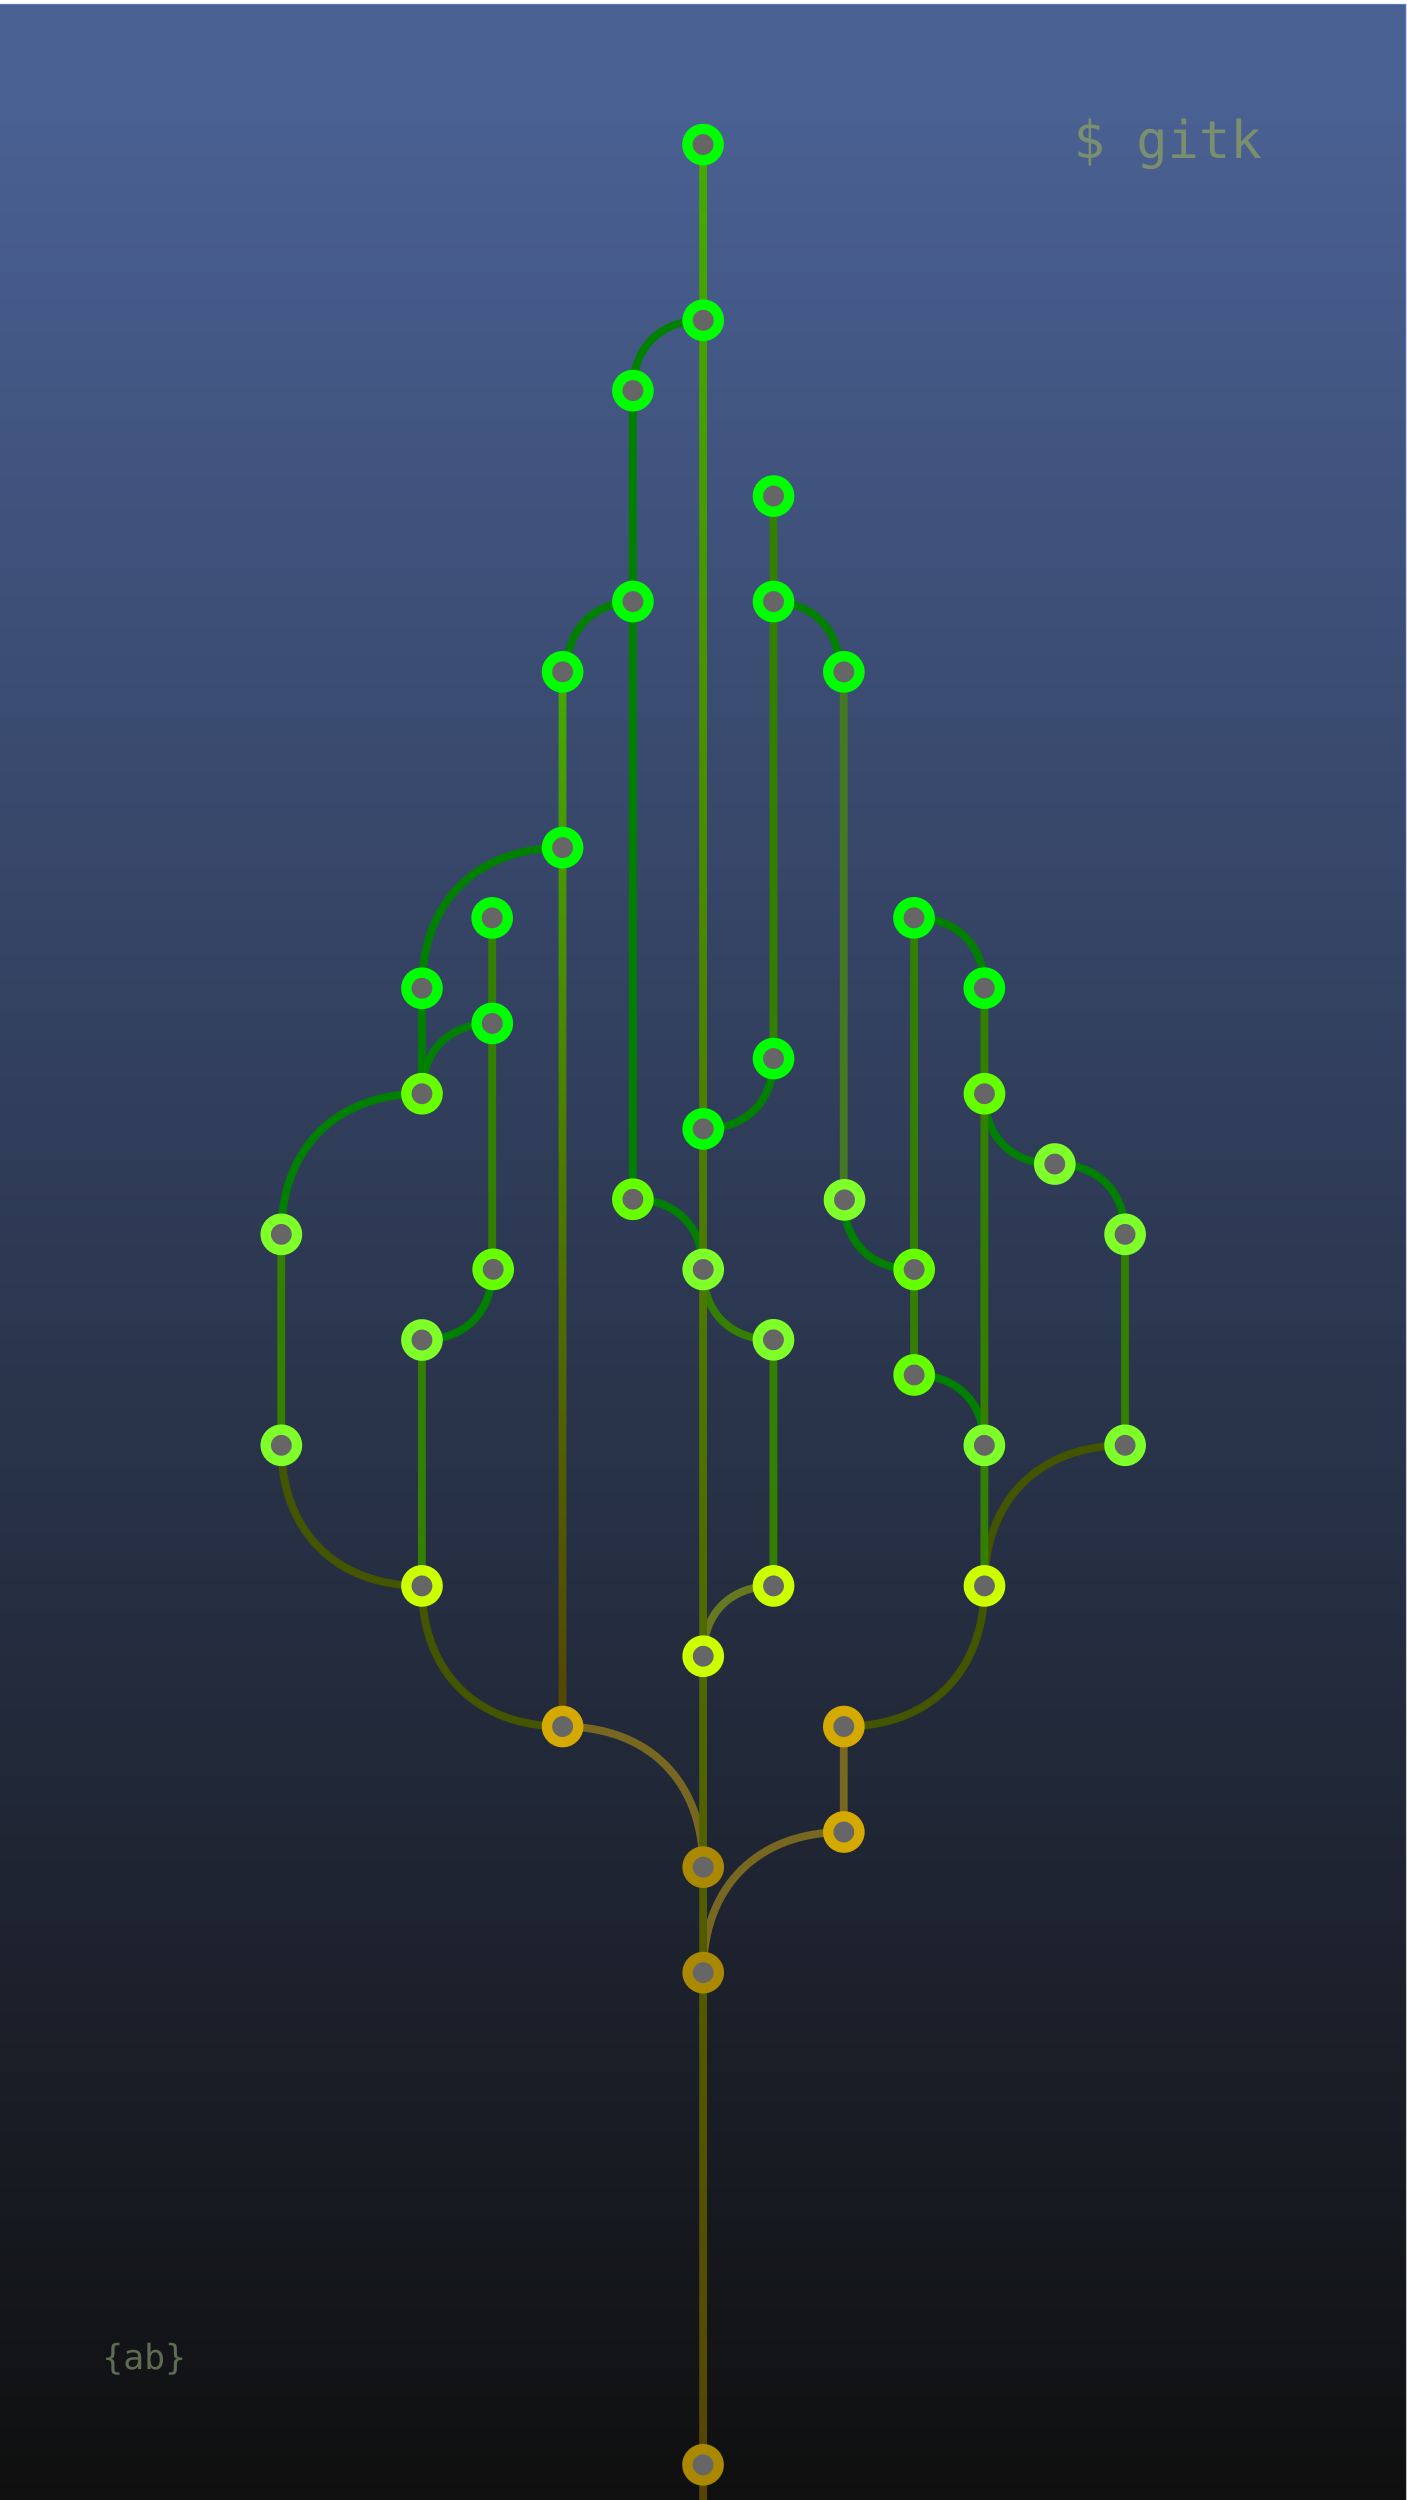
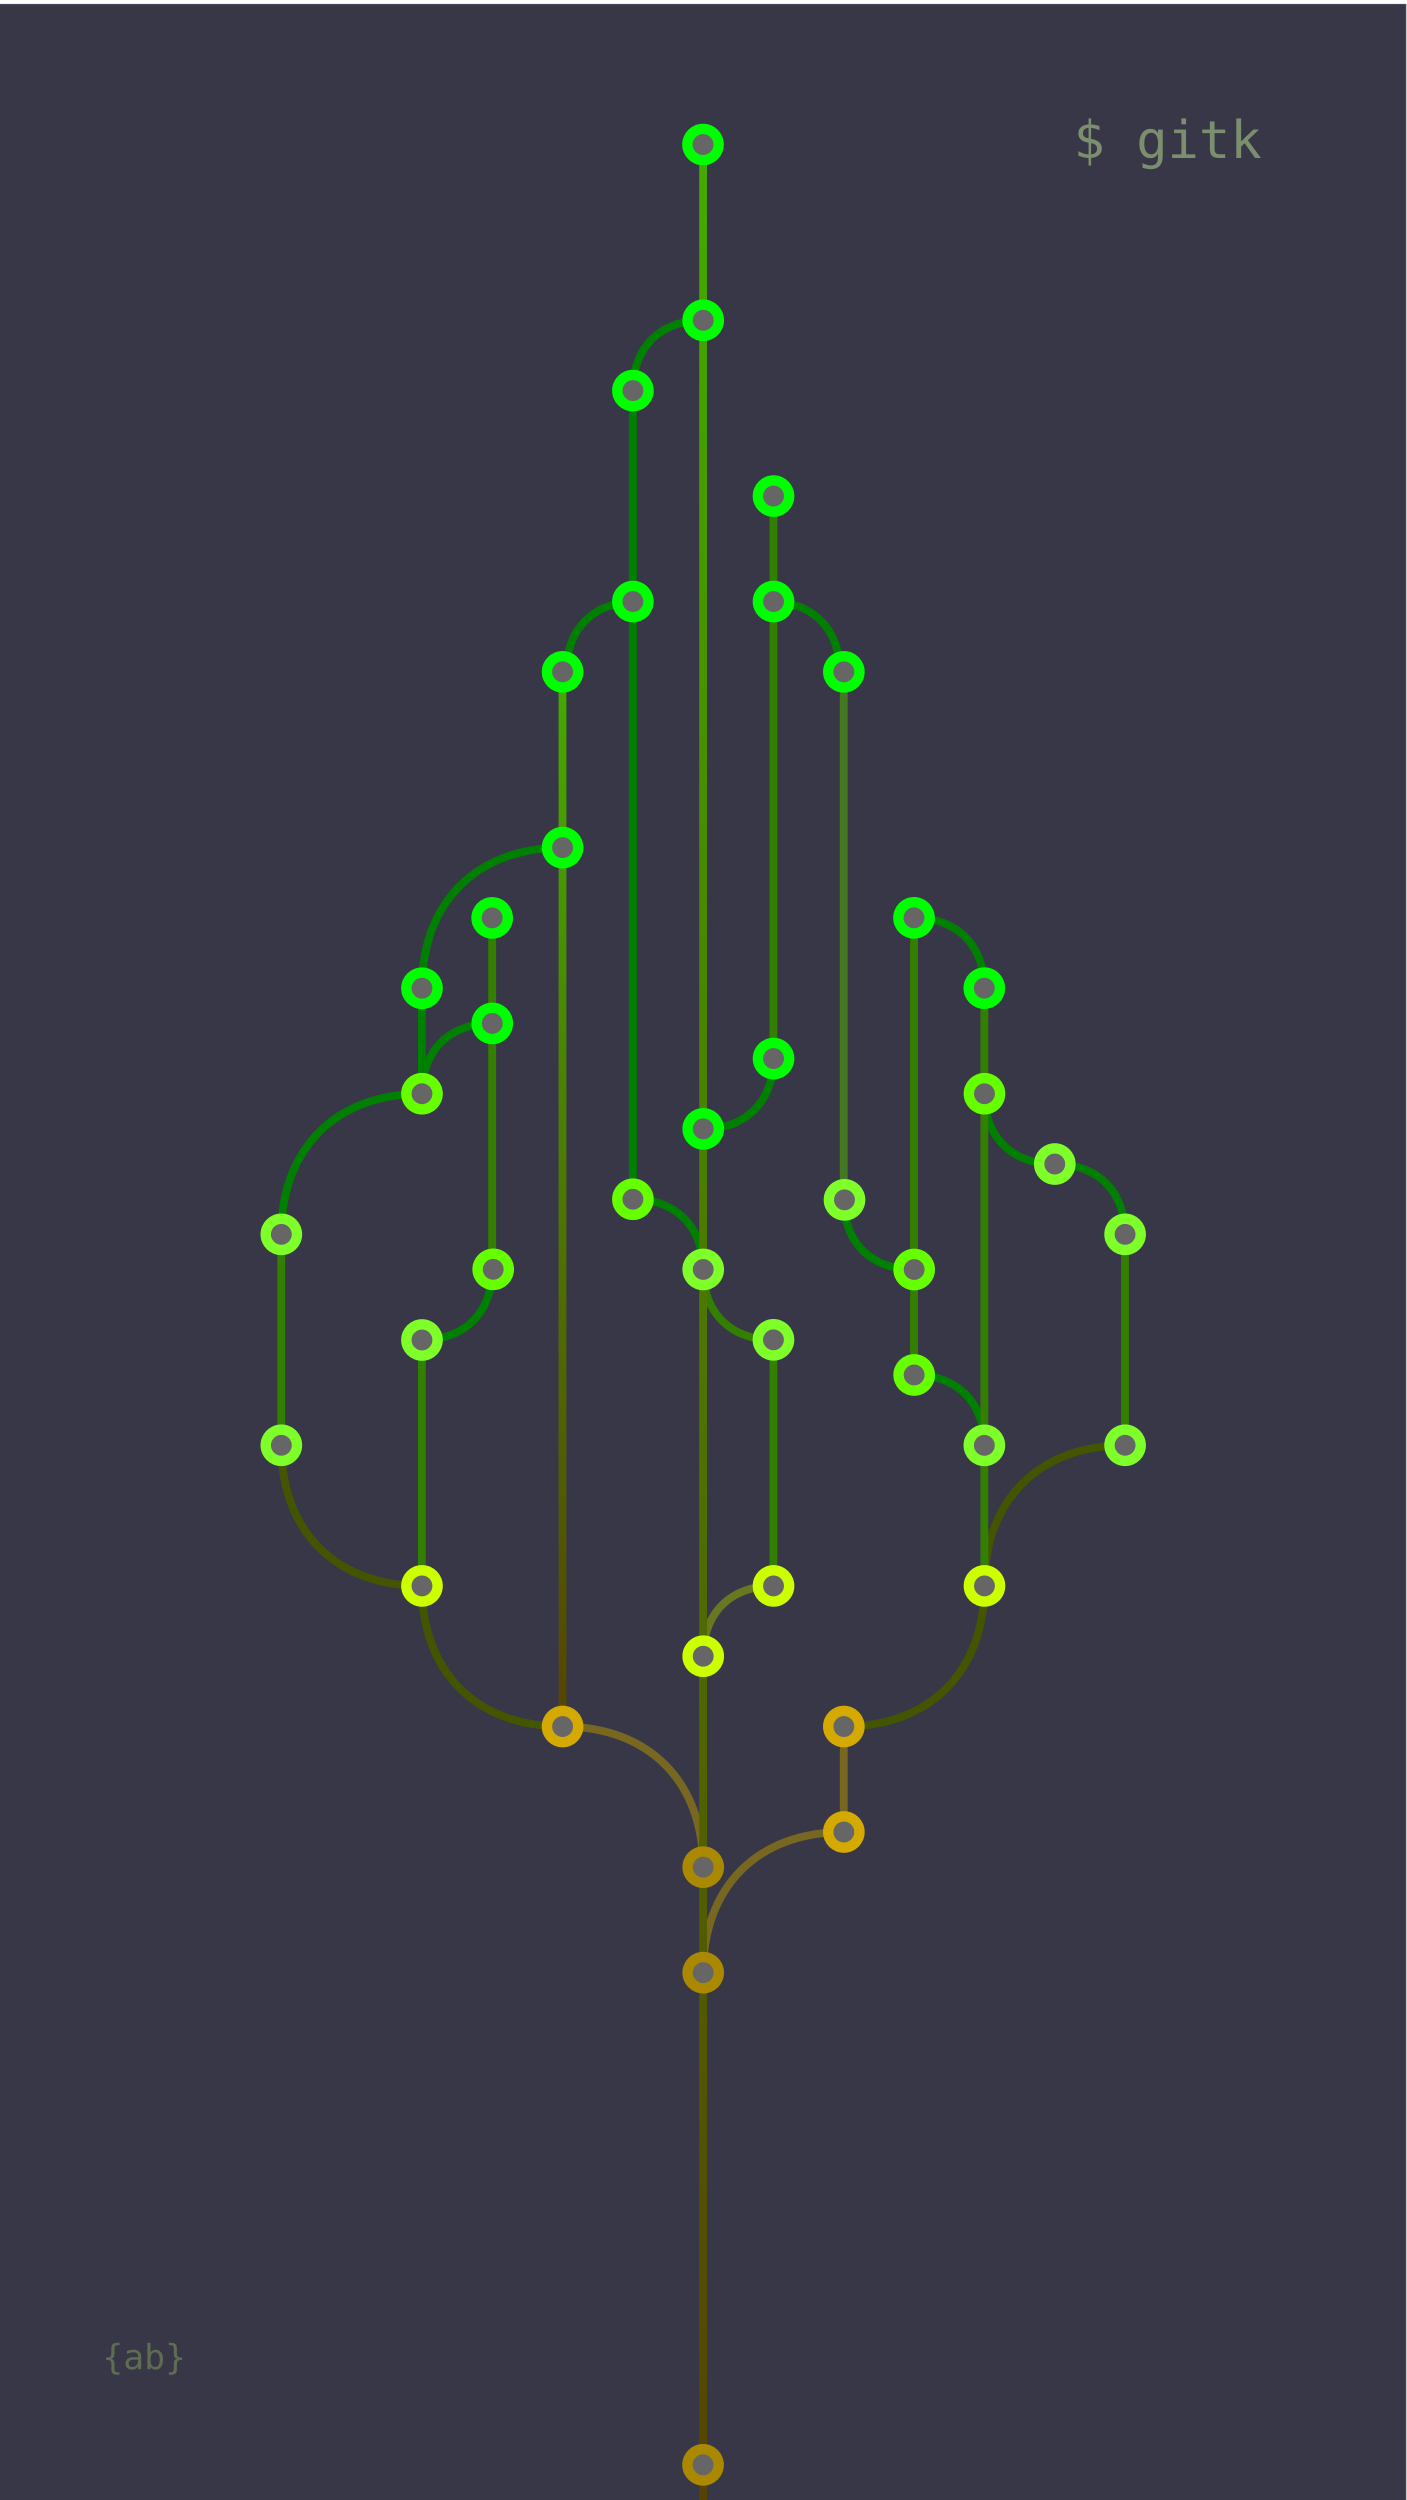
<svg xmlns="http://www.w3.org/2000/svg" xmlns:ns1="http://www.openswatchbook.org/uri/2009/osb" xmlns:xlink="http://www.w3.org/1999/xlink" width="1080" height="1920" viewBox="0 0 1080 1920" version="1.1" id="SVGRoot">
  <defs id="defs10">
-     <linearGradient id="linearGradient2497">
-       <stop style="stop-color:#0f0f0f;stop-opacity:1" offset="0" id="stop2493" />
-       <stop style="stop-color:#496092;stop-opacity:1" offset="1" id="stop2495" />
-     </linearGradient>
    <linearGradient id="linearGradient1107">
      <stop style="stop-color:#554400;stop-opacity:1;" offset="0" id="stop1103" />
      <stop style="stop-color:#44aa00;stop-opacity:1" offset="1" id="stop1105" />
    </linearGradient>
    <linearGradient id="linearGradient10115">
      <stop style="stop-color:#87de87;stop-opacity:1;" offset="0" id="stop10111" />
      <stop style="stop-color:#87de87;stop-opacity:0;" offset="1" id="stop10113" />
    </linearGradient>
    <linearGradient id="linearGradient10075" ns1:paint="solid">
      <stop style="stop-color:#1a1a1a;stop-opacity:1;" offset="0" id="stop10073" />
    </linearGradient>
    <filter style="color-interpolation-filters:sRGB" id="filter9526">
      <feTurbulence type="fractalNoise" baseFrequency="8.932 8.75" numOctaves="2" seed="289" result="turbulence" id="feTurbulence9510" />
      <feComposite in="SourceGraphic" in2="turbulence" operator="in" result="composite1" id="feComposite9512" />
      <feColorMatrix values="1 0 0 0 0 0 1 0 0 0 0 0 1 0 0 0 0 0 3.42 -0.13 " result="color" id="feColorMatrix9514" />
      <feFlood flood-opacity="1" flood-color="rgb(33,33,33)" result="flood" id="feFlood9516" />
      <feMerge result="merge" id="feMerge9522">
        <feMergeNode in="flood" id="feMergeNode9518" />
        <feMergeNode in="color" id="feMergeNode9520" />
      </feMerge>
      <feComposite in2="SourceGraphic" operator="in" result="fbSourceGraphic" id="feComposite9524" />
      <feColorMatrix result="fbSourceGraphicAlpha" in="fbSourceGraphic" values="0 0 0 -1 0 0 0 0 -1 0 0 0 0 -1 0 0 0 0 1 0" id="feColorMatrix10079" />
      <feTurbulence id="feTurbulence10081" numOctaves="2" baseFrequency="0.063" />
      <feColorMatrix id="feColorMatrix10083" values="0 0 0 0 0 0 0 0 0 0.5 0 0 0 0 0.5 0 0 0 -10 1" />
      <feGaussianBlur id="feGaussianBlur10085" stdDeviation="1" result="result1" />
      <feTurbulence id="feTurbulence10087" numOctaves="3" baseFrequency="0.031" type="fractalNoise" result="result0" />
      <feColorMatrix id="feColorMatrix10089" result="result2" values="1 0 0 0 0 0 1 0 0 0 0 0 1 0 0 0 0 0 2 -0.5" />
      <feComposite in2="result2" id="feComposite10091" operator="in" in="result1" result="result3" />
      <feComposite in2="fbSourceGraphic" id="feComposite10093" operator="atop" />
    </filter>
    <pattern patternUnits="userSpaceOnUse" width="27" height="27" patternTransform="translate(1157.981,351)" id="pattern10058">
      <rect y="1.6666667e-005" x="0" height="27" width="27" id="rect10004" style="opacity:1;fill:#1a1a1a;fill-opacity:1;stroke:none;stroke-width:1.618;stroke-linecap:butt;stroke-linejoin:round;stroke-miterlimit:4;stroke-dasharray:none;stroke-opacity:1" />
      <path id="path10006" d="M 3,1.6666667e-5 V 6 l 3.018,3.084 3.004,2.969 -0.021,5.947 -6,6 1e-4,3" style="fill:none;fill-opacity:1;stroke:#87de87;stroke-width:1;stroke-linecap:butt;stroke-linejoin:miter;stroke-miterlimit:4;stroke-dasharray:none;stroke-opacity:1" />
      <path id="path10012" d="m 27,9 h -3" style="fill:none;stroke:#87de87;stroke-width:1px;stroke-linecap:butt;stroke-linejoin:miter;stroke-opacity:1" />
      <path id="path10014" d="m 21,1.6666667e-5 -10e-5,9 -3,3 -10e-5,3 v 3" style="fill:none;stroke:#87de87;stroke-width:1px;stroke-linecap:butt;stroke-linejoin:miter;stroke-opacity:1" />
      <path id="path10016" d="m 15,27 -10e-5,-3 h 6" style="fill:none;stroke:#87de87;stroke-width:1px;stroke-linecap:butt;stroke-linejoin:miter;stroke-opacity:1" />
      <circle style="opacity:1;fill:#d5ffd5;fill-opacity:1;stroke:#87de87;stroke-width:1;stroke-linecap:butt;stroke-linejoin:round;stroke-miterlimit:4;stroke-dasharray:none;stroke-opacity:1" id="use10020" cx="23.992" cy="9.019" r="1.5" />
      <use height="100%" width="100%" transform="translate(-1160.985,-336.0154)" id="use10022" xlink:href="#use10020" y="0" x="0" />
      <use height="100%" width="100%" transform="translate(-1160.95,-357.0422)" id="use10024" xlink:href="#use10022" y="0" x="0" />
      <use height="100%" width="100%" transform="translate(-1166.993,-350.9655)" id="use10026" xlink:href="#use10024" y="0" x="0" />
      <path id="path10030" d="m 12,1.6666667e-5 -10e-5,3 3,3" style="fill:none;stroke:#87de87;stroke-width:1px;stroke-linecap:butt;stroke-linejoin:miter;stroke-opacity:1" />
      <circle r="1.5" cy="6.015" cx="14.991" id="path10018" style="opacity:1;fill:#d5ffd5;fill-opacity:1;stroke:#87de87;stroke-width:1;stroke-linecap:butt;stroke-linejoin:round;stroke-miterlimit:4;stroke-dasharray:none;stroke-opacity:1" />
    </pattern>
    <linearGradient xlink:href="#linearGradient10115" id="linearGradient10117" x1="27.145" y1="1030.863" x2="108.922" y2="1030.863" gradientUnits="userSpaceOnUse" />
    <linearGradient xlink:href="#linearGradient1107" id="linearGradient1109" x1="540" y1="1080" x2="540" y2="-351" gradientUnits="userSpaceOnUse" gradientTransform="matrix(1,0,0,1.264151,0,-285.283)" />
    <linearGradient xlink:href="#linearGradient1107" id="linearGradient1624" gradientUnits="userSpaceOnUse" gradientTransform="matrix(1,0,0,0.5660377,-108,-125.3208)" x1="540" y1="1080" x2="540" y2="-351" />
-     <linearGradient xlink:href="#linearGradient2497" id="linearGradient2499" x1="540" y1="1080" x2="540" y2="-756" gradientUnits="userSpaceOnUse" />
    <filter style="color-interpolation-filters:sRGB;" id="filter2907">
      <feConvolveMatrix targetY="1" targetX="1" in="SourceGraphic" divisor="1" kernelMatrix="0 -0.3 0 -0.3 2.2 -0.3 0 -0.3 0" order="3 3" result="result1" id="feConvolveMatrix2903" />
      <feBlend in2="SourceGraphic" mode="normal" result="result2" id="feBlend2905" />
    </filter>
  </defs>
  <g id="layer2" style="display:inline" transform="translate(0,840)">
-     <rect style="opacity:1;fill:url(#linearGradient2499);fill-opacity:1;stroke:none;stroke-width:1.136;stroke-linecap:butt;stroke-linejoin:round;stroke-miterlimit:4;stroke-dasharray:none;stroke-opacity:1;filter:url(#filter2907)" id="rect2467" width="1080" height="1917" x="0" y="-837" />
+     <rect style="opacity:1;fill:#373748;fill-opacity:1;stroke:none;stroke-width:1.136;stroke-linecap:butt;stroke-linejoin:round;stroke-miterlimit:4;stroke-dasharray:none;stroke-opacity:1;filter:url(#filter2907)" id="rect2467" width="1080" height="1917" x="0" y="-837" />
  </g>
  <g id="layer1" style="display:inline" transform="translate(0,840)">
    <path id="use6283-0-7" d="m 648,567 c -66,0 -108,42 -108,108" style="display:inline;fill:none;stroke:#786721;stroke-width:6;stroke-linecap:butt;stroke-linejoin:round;stroke-miterlimit:4;stroke-dasharray:none;stroke-opacity:1" />
    <path id="use6283-0-7-7" d="M 540,594 C 540,528 498,486 432,486" style="display:inline;fill:none;stroke:#786721;stroke-width:6;stroke-linecap:butt;stroke-linejoin:round;stroke-miterlimit:4;stroke-dasharray:none;stroke-opacity:1" />
    <path id="use6283-0-7-7-9" d="m 324,378 c 0,66 42,108 108,108" style="display:inline;fill:none;stroke:#445500;stroke-width:6;stroke-linecap:butt;stroke-linejoin:round;stroke-miterlimit:4;stroke-dasharray:none;stroke-opacity:1" />
    <path id="use6283-0-7-0" d="m 648,486 c 66,0 108,-42 108,-108" style="display:inline;fill:none;stroke:#445500;stroke-width:6;stroke-linecap:butt;stroke-linejoin:round;stroke-miterlimit:4;stroke-dasharray:none;stroke-opacity:1" />
    <path id="use6283-0-7-7-9-2" d="m 216,270 c 0,66 42,108 108,108" style="display:inline;fill:none;stroke:#445500;stroke-width:6;stroke-linecap:butt;stroke-linejoin:round;stroke-miterlimit:4;stroke-dasharray:none;stroke-opacity:1" />
    <path id="use6283-0-7-0-8" d="m 864,270 c -66,0 -108,42 -108,108" style="display:inline;fill:none;stroke:#445500;stroke-width:6;stroke-linecap:butt;stroke-linejoin:round;stroke-miterlimit:4;stroke-dasharray:none;stroke-opacity:1" />
    <path style="display:inline;fill:none;stroke:#008000;stroke-width:6;stroke-linecap:butt;stroke-linejoin:round;stroke-miterlimit:4;stroke-dasharray:none;stroke-opacity:1" d="m 810,54 c 33,0 54,21 54,54" id="path6208-9-9" />
    <use x="0" y="0" xlink:href="#path6208-9-9" id="use1577" transform="rotate(-180,810,54)" width="100%" height="100%" />
    <path style="display:inline;fill:none;stroke:#338000;stroke-width:6;stroke-linecap:butt;stroke-linejoin:round;stroke-miterlimit:4;stroke-dasharray:none;stroke-opacity:1" d="m 594,189 c -33,0 -54,-21 -54,-54" id="path6208-9-7-0" />
    <path style="display:inline;fill:none;stroke:#008000;stroke-width:6;stroke-linecap:butt;stroke-linejoin:round;stroke-miterlimit:4;stroke-dasharray:none;stroke-opacity:1" d="m 486,81 c 33,0 54,21 54,54" id="path6208-9-2" />
    <path style="display:inline;fill:none;stroke:#008000;stroke-width:6;stroke-linecap:butt;stroke-linejoin:round;stroke-miterlimit:4;stroke-dasharray:none;stroke-opacity:1" d="m 702,216 c 33,0 54,21 54,54" id="path6208-9-2-5" />
    <use style="display:inline" x="0" y="0" xlink:href="#path6208-9-9" id="use1577-3" transform="translate(-108,-189)" width="100%" height="100%" />
    <path id="use6283-0-3" d="m 432,-189 c -66,0 -108,42 -108,108" style="display:inline;fill:none;stroke:#008000;stroke-width:6;stroke-linecap:butt;stroke-linejoin:round;stroke-miterlimit:4;stroke-dasharray:none;stroke-opacity:1" />
    <path style="display:inline;fill:none;stroke:#008000;stroke-width:6;stroke-linecap:butt;stroke-linejoin:round;stroke-miterlimit:4;stroke-dasharray:none;stroke-opacity:1" d="m 378,135 c 0,33 -21,54 -54,54" id="path6208-9-98" />
    <path style="display:inline;fill:none;stroke:#008000;stroke-width:6;stroke-linecap:butt;stroke-linejoin:round;stroke-miterlimit:4;stroke-dasharray:none;stroke-opacity:1" d="m 324,0 c 0,-33 21,-54 54,-54" id="path6208-9-7-1" />
    <path style="display:inline;fill:none;stroke:#008000;stroke-width:6;stroke-linecap:butt;stroke-linejoin:round;stroke-miterlimit:4;stroke-dasharray:none;stroke-opacity:1" d="m 594,-27 c 0,33 -21,54 -54,54" id="path6208-9-98-1" />
    <path style="display:inline;fill:none;stroke:#008000;stroke-width:6;stroke-linecap:butt;stroke-linejoin:round;stroke-miterlimit:4;stroke-dasharray:none;stroke-opacity:1" d="m 435,-324 c 0,-33 21,-54 54,-54" id="path6208-9-7-1-3" />
    <use style="display:inline" x="0" y="0" xlink:href="#path6208-9-9" id="use1577-3-5" transform="translate(-219,-432)" width="100%" height="100%" />
    <path style="display:inline;fill:none;stroke:#008000;stroke-width:6;stroke-linecap:butt;stroke-linejoin:round;stroke-miterlimit:4;stroke-dasharray:none;stroke-opacity:1" d="m 486,-540 c 0,-33 21,-54 54,-54" id="path6208-9-7-1-3-6" />
    <path style="display:inline;fill:none;stroke:#677821;stroke-width:6;stroke-linecap:butt;stroke-linejoin:round;stroke-miterlimit:4;stroke-dasharray:none;stroke-opacity:1" d="m 540,432 c 0,-33 21,-54 54,-54" id="path6208-9-7-0-3" />
    <path style="display:inline;fill:none;stroke:#008000;stroke-width:6;stroke-linecap:butt;stroke-linejoin:round;stroke-miterlimit:4;stroke-dasharray:none;stroke-opacity:1" d="m 702,135 c -33,0 -54,-21 -54,-54" id="path6208-9-2-5-3" />
    <path id="use6283-0-3-3" d="M 324,0 C 258,0 216,42 216,108" style="display:inline;fill:none;stroke:#008000;stroke-width:6;stroke-linecap:butt;stroke-linejoin:round;stroke-miterlimit:4;stroke-dasharray:none;stroke-opacity:1" />
  </g>
  <g id="layer4" style="display:inline" transform="translate(0,840)">
    <rect style="opacity:1;fill:url(#linearGradient1109);fill-opacity:1;stroke:none;stroke-width:1.683;stroke-linecap:butt;stroke-linejoin:round;stroke-miterlimit:4;stroke-dasharray:none;stroke-opacity:1" id="rect1056" width="6" height="1809" x="537" y="-729" ry="0" />
    <rect style="opacity:1;fill:#338000;fill-opacity:1;stroke:none;stroke-width:1;stroke-linecap:butt;stroke-linejoin:round;stroke-miterlimit:4;stroke-dasharray:none;stroke-opacity:1" id="rect1408" width="6" height="162" x="213" y="108" />
    <rect style="display:inline;opacity:1;fill:#338000;fill-opacity:1;stroke:none;stroke-width:1;stroke-linecap:butt;stroke-linejoin:round;stroke-miterlimit:4;stroke-dasharray:none;stroke-opacity:1" id="rect1408-4" width="6" height="162" x="861" y="108" />
    <rect style="display:inline;opacity:1;fill:#338000;fill-opacity:1;stroke:none;stroke-width:1.08;stroke-linecap:butt;stroke-linejoin:round;stroke-miterlimit:4;stroke-dasharray:none;stroke-opacity:1" id="rect1408-9" width="6" height="189" x="321" y="189" />
    <rect style="display:inline;opacity:1;fill:#338000;fill-opacity:1;stroke:none;stroke-width:1.683;stroke-linecap:butt;stroke-linejoin:round;stroke-miterlimit:4;stroke-dasharray:none;stroke-opacity:1" id="rect1408-2" width="6" height="459" x="753" y="-81" />
    <rect style="display:inline;opacity:1;fill:url(#linearGradient1624);fill-opacity:1;stroke:none;stroke-width:1.126;stroke-linecap:butt;stroke-linejoin:round;stroke-miterlimit:4;stroke-dasharray:none;stroke-opacity:1" id="rect1056-6" width="6" height="810" x="429" y="-324" ry="0" />
    <rect ry="0" y="-324" x="645" height="405" width="6" id="use1620" style="display:inline;opacity:1;fill:#447821;fill-opacity:1;stroke:none;stroke-width:0.796;stroke-linecap:butt;stroke-linejoin:round;stroke-miterlimit:4;stroke-dasharray:none;stroke-opacity:1" />
    <rect style="display:inline;opacity:1;fill:#338000;fill-opacity:1;stroke:none;stroke-width:1.633;stroke-linecap:butt;stroke-linejoin:round;stroke-miterlimit:4;stroke-dasharray:none;stroke-opacity:1" id="rect1408-2-4" width="6" height="432" x="591" y="-459" />
    <rect style="display:inline;opacity:1;fill:#008000;fill-opacity:1;stroke:none;stroke-width:1.958;stroke-linecap:butt;stroke-linejoin:round;stroke-miterlimit:4;stroke-dasharray:none;stroke-opacity:1" id="rect1408-2-4-4" width="6" height="621" x="483" y="-540" />
    <rect style="display:inline;opacity:1;fill:#008000;fill-opacity:1;stroke:none;stroke-width:0.707;stroke-linecap:butt;stroke-linejoin:round;stroke-miterlimit:4;stroke-dasharray:none;stroke-opacity:1" id="rect1408-9-6" width="6" height="81" x="321" y="-81" />
    <rect style="display:inline;opacity:1;fill:#338000;fill-opacity:1;stroke:none;stroke-width:1.472;stroke-linecap:butt;stroke-linejoin:round;stroke-miterlimit:4;stroke-dasharray:none;stroke-opacity:1" id="rect1408-2-4-7" width="6" height="351" x="699" y="-135" />
    <rect style="display:inline;opacity:1;fill:#338000;fill-opacity:1;stroke:none;stroke-width:1.291;stroke-linecap:butt;stroke-linejoin:round;stroke-miterlimit:4;stroke-dasharray:none;stroke-opacity:1" id="rect1408-2-4-7-2" width="6" height="270" x="375" y="-135" />
    <rect style="display:inline;opacity:1;fill:#338000;fill-opacity:1;stroke:none;stroke-width:1.08;stroke-linecap:butt;stroke-linejoin:round;stroke-miterlimit:4;stroke-dasharray:none;stroke-opacity:1" id="rect1408-9-5" width="6" height="189" x="591" y="189" />
    <rect style="display:inline;opacity:1;fill:#786721;fill-opacity:1;stroke:none;stroke-width:0.707;stroke-linecap:butt;stroke-linejoin:round;stroke-miterlimit:4;stroke-dasharray:none;stroke-opacity:1" id="rect1408-9-67" width="6" height="81" x="645" y="486" />
  </g>
  <g id="layer3" style="display:inline" transform="translate(0,840)">
    <circle style="display:inline;opacity:1;fill:#666666;fill-opacity:1;stroke:#aa8800;stroke-width:8;stroke-miterlimit:4;stroke-dasharray:none;stroke-opacity:1" id="path6161-3" cx="539.95" cy="1052.982" r="12" />
    <circle style="display:inline;opacity:1;fill:#666666;fill-opacity:1;stroke:#aa8800;stroke-width:8;stroke-miterlimit:4;stroke-dasharray:none;stroke-opacity:1" id="path6161-3-3" cx="540.075" cy="593.982" r="12" />
    <circle style="display:inline;opacity:1;fill:#666666;fill-opacity:1;stroke:#d4aa00;stroke-width:8;stroke-miterlimit:4;stroke-dasharray:none;stroke-opacity:1" id="path6161-3-3-9" cx="432.075" cy="485.982" r="12" />
    <circle style="display:inline;opacity:1;fill:#666666;fill-opacity:1;stroke:#ccff00;stroke-width:8;stroke-miterlimit:4;stroke-dasharray:none;stroke-opacity:1" id="path6161-3-3-4" cx="324.075" cy="377.982" r="12" />
    <circle style="display:inline;opacity:1;fill:#666666;fill-opacity:1;stroke:#d4aa00;stroke-width:8;stroke-miterlimit:4;stroke-dasharray:none;stroke-opacity:1" id="path6161-3-3-9-9" cx="648.075" cy="485.982" r="12" />
    <circle style="display:inline;opacity:1;fill:#666666;fill-opacity:1;stroke:#ccff00;stroke-width:8;stroke-miterlimit:4;stroke-dasharray:none;stroke-opacity:1" id="path6161-3-3-4-3" cx="756.075" cy="377.982" r="12" />
    <circle style="display:inline;opacity:1;fill:#666666;fill-opacity:1;stroke:#7fff2a;stroke-width:8;stroke-miterlimit:4;stroke-dasharray:none;stroke-opacity:1" id="path6161-3-3-4-5" cx="216.075" cy="269.982" r="12" />
    <circle style="display:inline;opacity:1;fill:#666666;fill-opacity:1;stroke:#7fff2a;stroke-width:8;stroke-miterlimit:4;stroke-dasharray:none;stroke-opacity:1" id="path6161-3-3-4-5-2" cx="864.075" cy="269.982" r="12" />
    <circle style="display:inline;opacity:1;fill:#666666;fill-opacity:1;stroke:#7fff2a;stroke-width:8;stroke-miterlimit:4;stroke-dasharray:none;stroke-opacity:1" id="path6161-3-3-4-5-0" cx="216.075" cy="107.982" r="12" />
    <circle style="display:inline;opacity:1;fill:#666666;fill-opacity:1;stroke:#7fff2a;stroke-width:8;stroke-miterlimit:4;stroke-dasharray:none;stroke-opacity:1" id="path6161-3-3-4-5-0-2" cx="864.075" cy="107.982" r="12" />
    <circle style="display:inline;opacity:1;fill:#666666;fill-opacity:1;stroke:#7fff2a;stroke-width:8;stroke-miterlimit:4;stroke-dasharray:none;stroke-opacity:1" id="path6161-3-3-4-5-0-2-6" cx="810.075" cy="53.982" r="12" />
    <circle style="display:inline;opacity:1;fill:#666666;fill-opacity:1;stroke:#66ff00;stroke-width:8;stroke-miterlimit:4;stroke-dasharray:none;stroke-opacity:1" id="path6161-3-3-4-5-5-1" cx="324.075" cy="-0.018" r="12" />
    <circle style="display:inline;opacity:1;fill:#666666;fill-opacity:1;stroke:#66ff00;stroke-width:8;stroke-miterlimit:4;stroke-dasharray:none;stroke-opacity:1" id="path6161-3-3-4-5-5-0" cx="756.075" cy="-0.018" r="12" />
    <circle style="display:inline;opacity:1;fill:#666666;fill-opacity:1;stroke:#00ff00;stroke-width:8;stroke-miterlimit:4;stroke-dasharray:none;stroke-opacity:1" id="path6161-3-3-4-5-5-1-6" cx="324.075" cy="-81.018" r="12" />
    <use x="0" y="0" xlink:href="#path6161-3-3-4-5-5-1-6" id="use1594" transform="translate(431.878,-0.08210678)" width="100%" height="100%" />
    <circle style="display:inline;opacity:1;fill:#666666;fill-opacity:1;stroke:#00ff00;stroke-width:8;stroke-miterlimit:4;stroke-dasharray:none;stroke-opacity:1" id="path6161-3-3-4-5-5-1-6-8-6" cx="432.075" cy="-189.018" r="12" />
    <circle style="display:inline;opacity:1;fill:#666666;fill-opacity:1;stroke:#ccff00;stroke-width:8;stroke-miterlimit:4;stroke-dasharray:none;stroke-opacity:1" id="path6161-3-3-4-3-0" cx="540.075" cy="431.982" r="12" />
    <circle style="display:inline;opacity:1;fill:#666666;fill-opacity:1;stroke:#7fff2a;stroke-width:8;stroke-miterlimit:4;stroke-dasharray:none;stroke-opacity:1" id="path6161-3-3-4-5-28" cx="540.075" cy="134.944" r="12" />
    <circle style="display:inline;opacity:1;fill:#666666;fill-opacity:1;stroke:#7fff2a;stroke-width:8;stroke-miterlimit:4;stroke-dasharray:none;stroke-opacity:1" id="path6161-3-3-4-5-28-5" cx="594.013" cy="188.982" r="12" />
    <circle style="display:inline;opacity:1;fill:#666666;fill-opacity:1;stroke:#7fff2a;stroke-width:8;stroke-miterlimit:4;stroke-dasharray:none;stroke-opacity:1" id="path6161-3-3-4-5-7" cx="324.075" cy="189.122" r="12" />
    <circle style="display:inline;opacity:1;fill:#666666;fill-opacity:1;stroke:#7fff2a;stroke-width:8;stroke-miterlimit:4;stroke-dasharray:none;stroke-opacity:1" id="path6161-3-3-4-5-28-9" cx="755.987" cy="270.034" r="12" />
    <circle style="display:inline;opacity:1;fill:#666666;fill-opacity:1;stroke:#66ff00;stroke-width:8;stroke-miterlimit:4;stroke-dasharray:none;stroke-opacity:1" id="path6161-3-3-4-5-5-0-2" cx="702.075" cy="134.982" r="12" />
    <use style="display:inline" x="0" y="0" xlink:href="#path6161-3-3-4-5-5-1-6" id="use1594-4" transform="translate(377.878,-54.0821)" width="100%" height="100%" />
    <circle style="display:inline;opacity:1;fill:#666666;fill-opacity:1;stroke:#66ff00;stroke-width:8;stroke-miterlimit:4;stroke-dasharray:none;stroke-opacity:1" id="path6161-3-3-4-5-5-3" cx="378.782" cy="134.852" r="12" />
    <circle style="display:inline;opacity:1;fill:#666666;fill-opacity:1;stroke:#00ff00;stroke-width:8;stroke-miterlimit:4;stroke-dasharray:none;stroke-opacity:1" id="path6161-3-3-4-5-5-1-6-8" cx="378.075" cy="-54.018" r="12" />
    <circle style="display:inline;opacity:1;fill:#666666;fill-opacity:1;stroke:#00ff00;stroke-width:8;stroke-miterlimit:4;stroke-dasharray:none;stroke-opacity:1" id="path6161-3-3-4-5-5-1-6-81" cx="377.982" cy="-135.044" r="12" />
    <circle style="display:inline;opacity:1;fill:#666666;fill-opacity:1;stroke:#00ff00;stroke-width:8;stroke-miterlimit:4;stroke-dasharray:none;stroke-opacity:1" id="path6161-3-3-4-5-5-1-6-8-67" cx="540.075" cy="26.982" r="12" />
    <circle style="display:inline;opacity:1;fill:#666666;fill-opacity:1;stroke:#00ff00;stroke-width:8;stroke-miterlimit:4;stroke-dasharray:none;stroke-opacity:1" id="path6161-3-3-4-5-5-1-6-8-67-1" cx="594.075" cy="-27.018" r="12" />
    <circle style="display:inline;opacity:1;fill:#666666;fill-opacity:1;stroke:#00ff00;stroke-width:8;stroke-miterlimit:4;stroke-dasharray:none;stroke-opacity:1" id="path6161-3-3-4-5-5-1-6-8-6-3" cx="432.075" cy="-324.018" r="12" />
    <circle style="display:inline;opacity:1;fill:#666666;fill-opacity:1;stroke:#00ff00;stroke-width:8;stroke-miterlimit:4;stroke-dasharray:none;stroke-opacity:1" id="path6161-3-3-4-5-5-1-6-8-6-3-2" cx="486.075" cy="-378.018" r="12" />
    <circle style="display:inline;opacity:1;fill:#666666;fill-opacity:1;stroke:#00ff00;stroke-width:8;stroke-miterlimit:4;stroke-dasharray:none;stroke-opacity:1" id="path6161-3-3-4-5-5-1-6-8-6-3-1" cx="486.075" cy="-540.018" r="12" />
    <circle style="display:inline;opacity:1;fill:#666666;fill-opacity:1;stroke:#00ff00;stroke-width:8;stroke-miterlimit:4;stroke-dasharray:none;stroke-opacity:1" id="path6161-3-3-4-5-5-1-6-8-6-3-26" cx="594.075" cy="-459.018" r="12" />
    <circle style="display:inline;opacity:1;fill:#666666;fill-opacity:1;stroke:#00ff00;stroke-width:8;stroke-miterlimit:4;stroke-dasharray:none;stroke-opacity:1" id="path6161-3-3-4-5-5-1-6-8-6-3-1-8" cx="539.924" cy="-728.988" r="12" />
    <circle style="display:inline;opacity:1;fill:#666666;fill-opacity:1;stroke:#00ff00;stroke-width:8;stroke-miterlimit:4;stroke-dasharray:none;stroke-opacity:1" id="path6161-3-3-4-5-5-1-6-8-6-3-1-4" cx="648.075" cy="-324.018" r="12" />
    <circle style="display:inline;opacity:1;fill:#666666;fill-opacity:1;stroke:#00ff00;stroke-width:8;stroke-miterlimit:4;stroke-dasharray:none;stroke-opacity:1" id="path6161-3-3-4-5-5-1-6-8-6-3-1-4-4" cx="594.075" cy="-378.018" r="12" />
    <circle style="display:inline;opacity:1;fill:#666666;fill-opacity:1;stroke:#00ff00;stroke-width:8;stroke-miterlimit:4;stroke-dasharray:none;stroke-opacity:1" id="path6161-3-3-4-5-5-1-6-8-6-3-1-1" cx="540.075" cy="-594.018" r="12" />
    <circle style="display:inline;opacity:1;fill:#666666;fill-opacity:1;stroke:#ccff00;stroke-width:8;stroke-miterlimit:4;stroke-dasharray:none;stroke-opacity:1" id="path6161-3-3-4-3-0-0" cx="594.075" cy="377.982" r="12" />
    <circle style="display:inline;opacity:1;fill:#666666;fill-opacity:1;stroke:#7fff2a;stroke-width:8;stroke-miterlimit:4;stroke-dasharray:none;stroke-opacity:1" id="path6161-3-3-4-5-28-1" cx="648.575" cy="81.482" r="12" />
    <circle style="display:inline;opacity:1;fill:#666666;fill-opacity:1;stroke:#66ff00;stroke-width:8;stroke-miterlimit:4;stroke-dasharray:none;stroke-opacity:1" id="path6161-3-3-4-5-5-3-5" cx="486.075" cy="81.029" r="12" />
    <circle style="display:inline;opacity:1;fill:#666666;fill-opacity:1;stroke:#66ff00;stroke-width:8;stroke-miterlimit:4;stroke-dasharray:none;stroke-opacity:1" id="path6161-3-3-4-5-5-0-2-9" cx="702.075" cy="215.982" r="12" />
    <circle style="display:inline;opacity:1;fill:#666666;fill-opacity:1;stroke:#aa8800;stroke-width:8;stroke-miterlimit:4;stroke-dasharray:none;stroke-opacity:1" id="path6161-3-3-1" cx="540.075" cy="674.982" r="12" />
    <circle style="display:inline;opacity:1;fill:#666666;fill-opacity:1;stroke:#d4aa00;stroke-width:8;stroke-miterlimit:4;stroke-dasharray:none;stroke-opacity:1" id="path6161-3-3-9-9-3" cx="648.075" cy="566.982" r="12" />
  </g>
  <g id="layer5">
    <text xml:space="preserve" style="font-style:normal;font-weight:normal;font-size:40px;line-height:1.25;font-family:sans-serif;letter-spacing:0px;word-spacing:0px;display:inline;fill:#5d6c53;fill-opacity:1;stroke:none" x="78.596" y="1819.498" id="text10101">
      <tspan id="tspan10099" x="78.596" y="1819.498" style="font-style:normal;font-variant:normal;font-weight:normal;font-stretch:normal;font-size:26.667px;font-family:Consolas;-inkscape-font-specification:Consolas;fill:#5d6c53;fill-opacity:1;stroke:none;stroke-opacity:1">{ab}</tspan>
    </text>
    <text xml:space="preserve" style="font-style:normal;font-weight:normal;font-size:40px;line-height:1.25;font-family:sans-serif;letter-spacing:0px;word-spacing:0px;display:inline;fill:#7b8e6e;fill-opacity:1;stroke:none" x="824.453" y="121.331" id="text10101-3">
      <tspan id="tspan10099-7" x="824.453" y="121.331" style="font-style:normal;font-variant:normal;font-weight:normal;font-stretch:normal;font-family:Consolas;-inkscape-font-specification:Consolas;fill:#7b8e6e;fill-opacity:1;stroke:none;stroke-opacity:1">$ gitk</tspan>
    </text>
  </g>
</svg>
